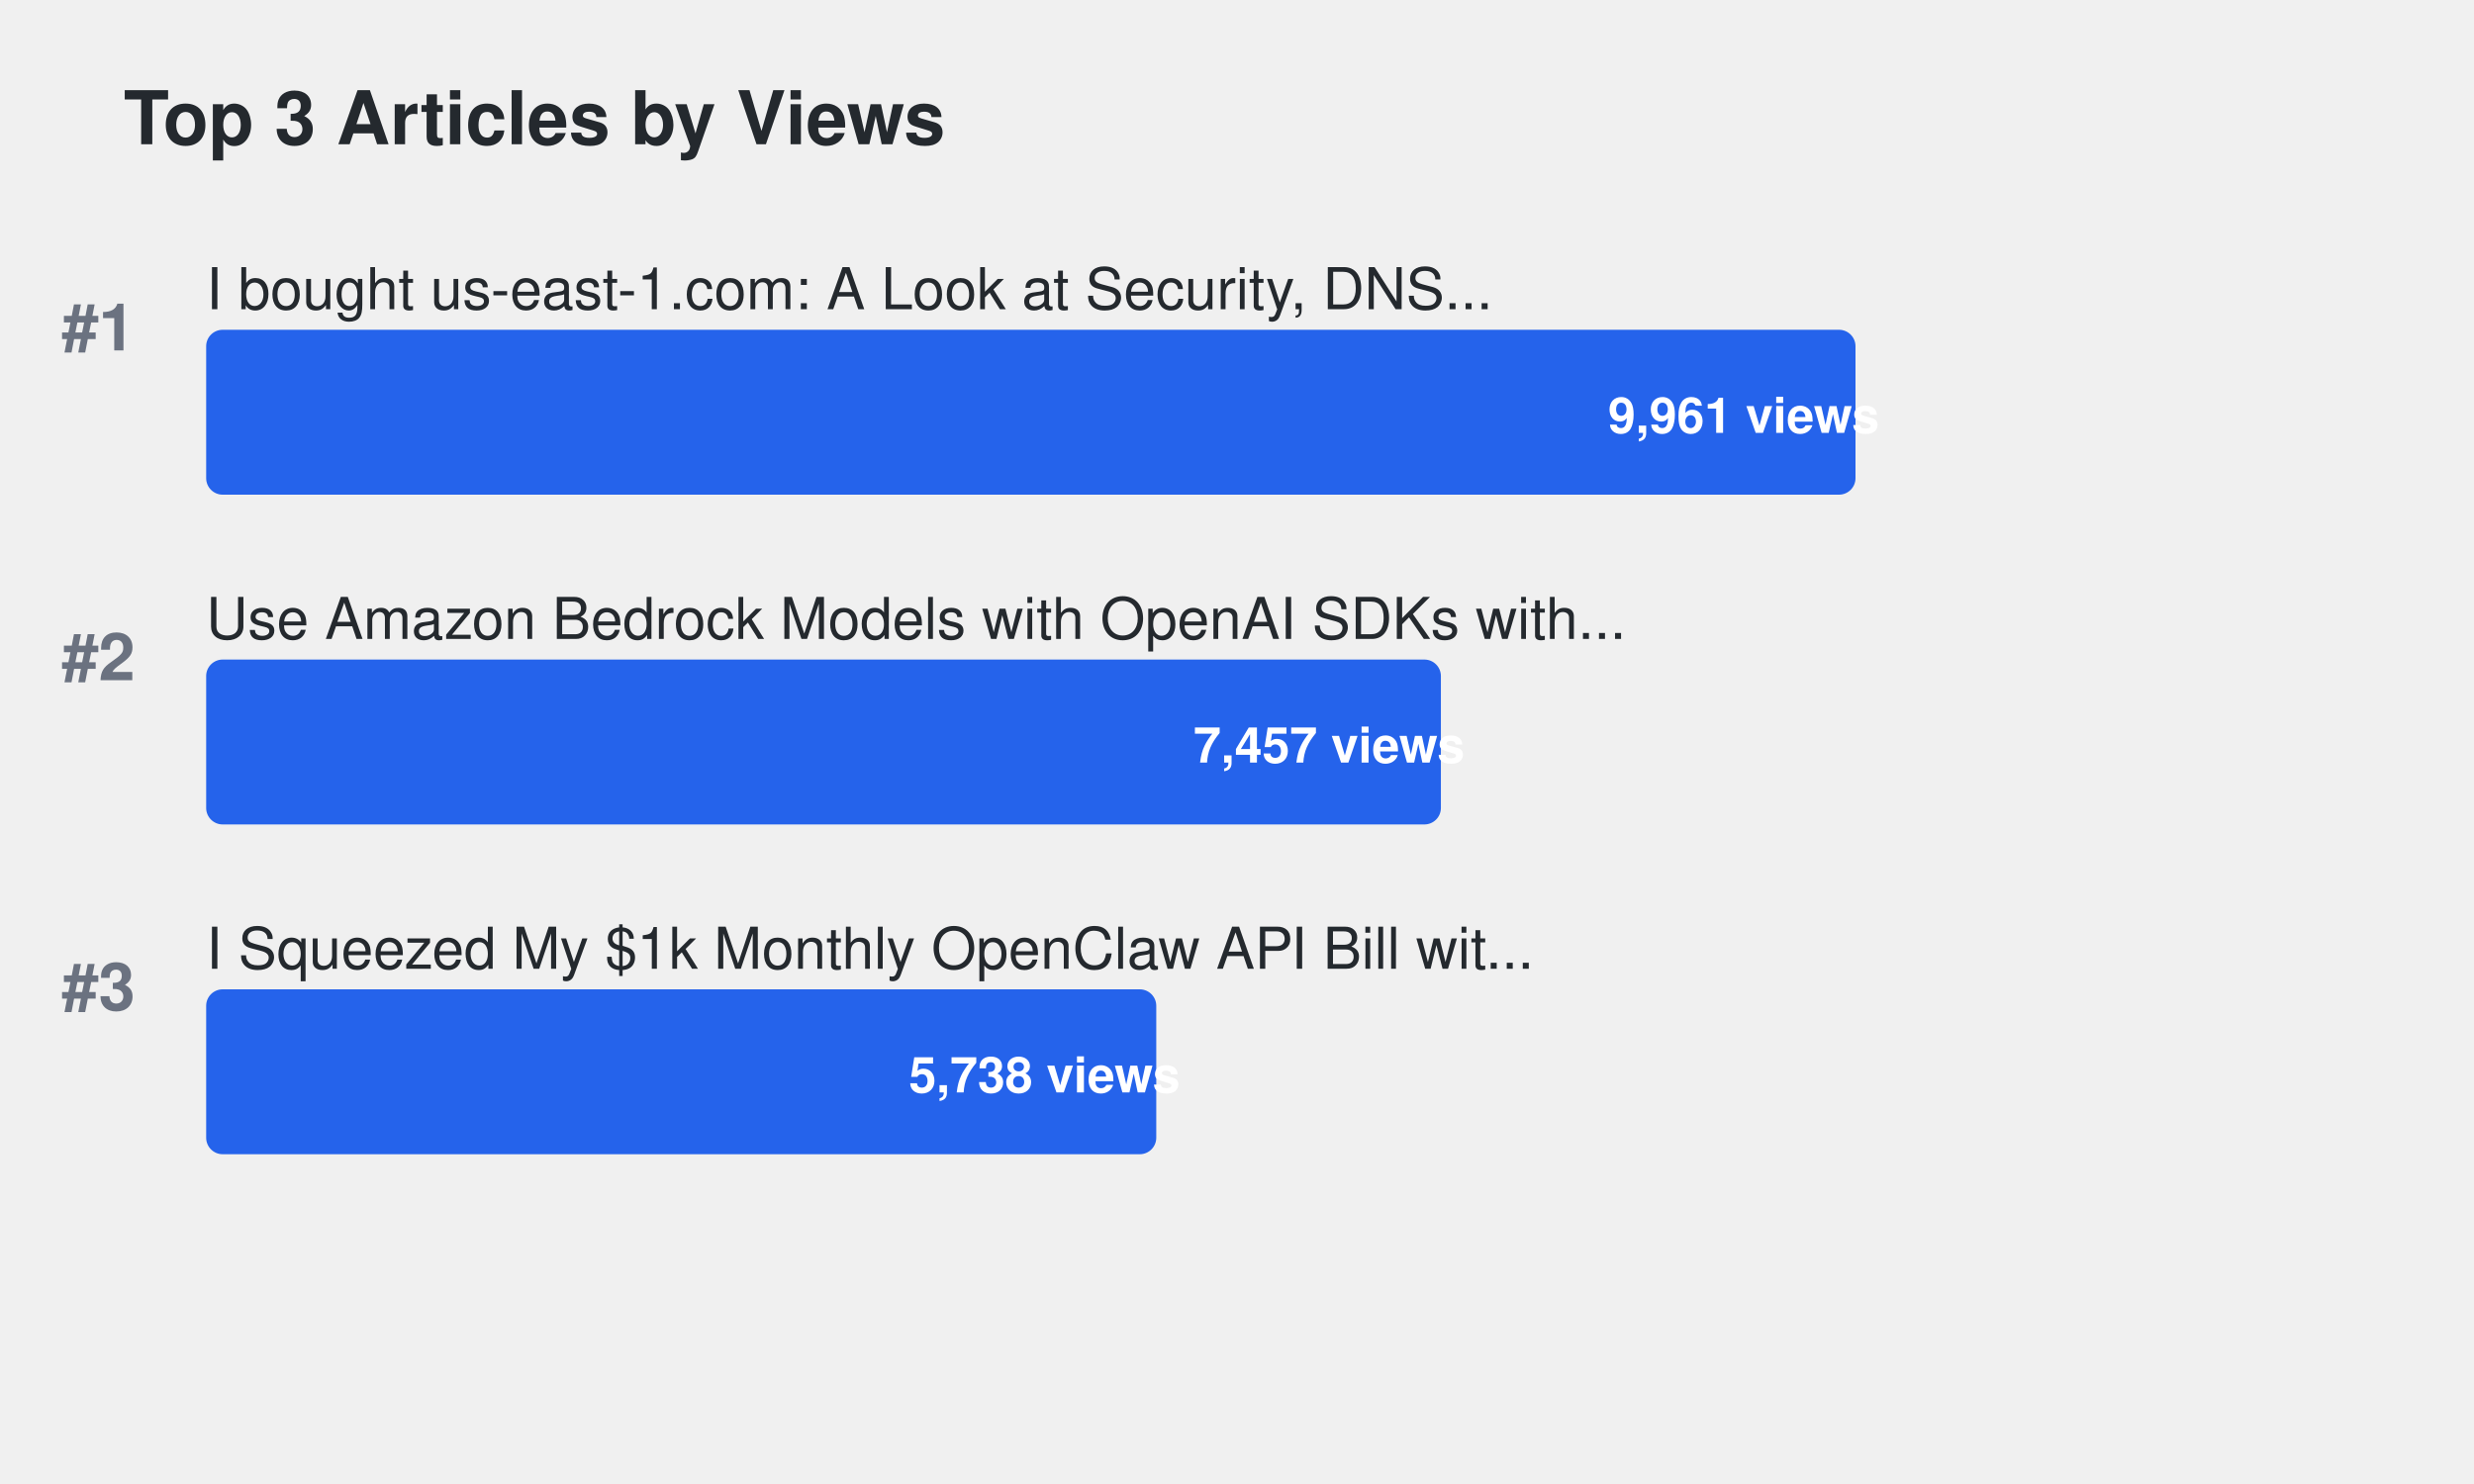
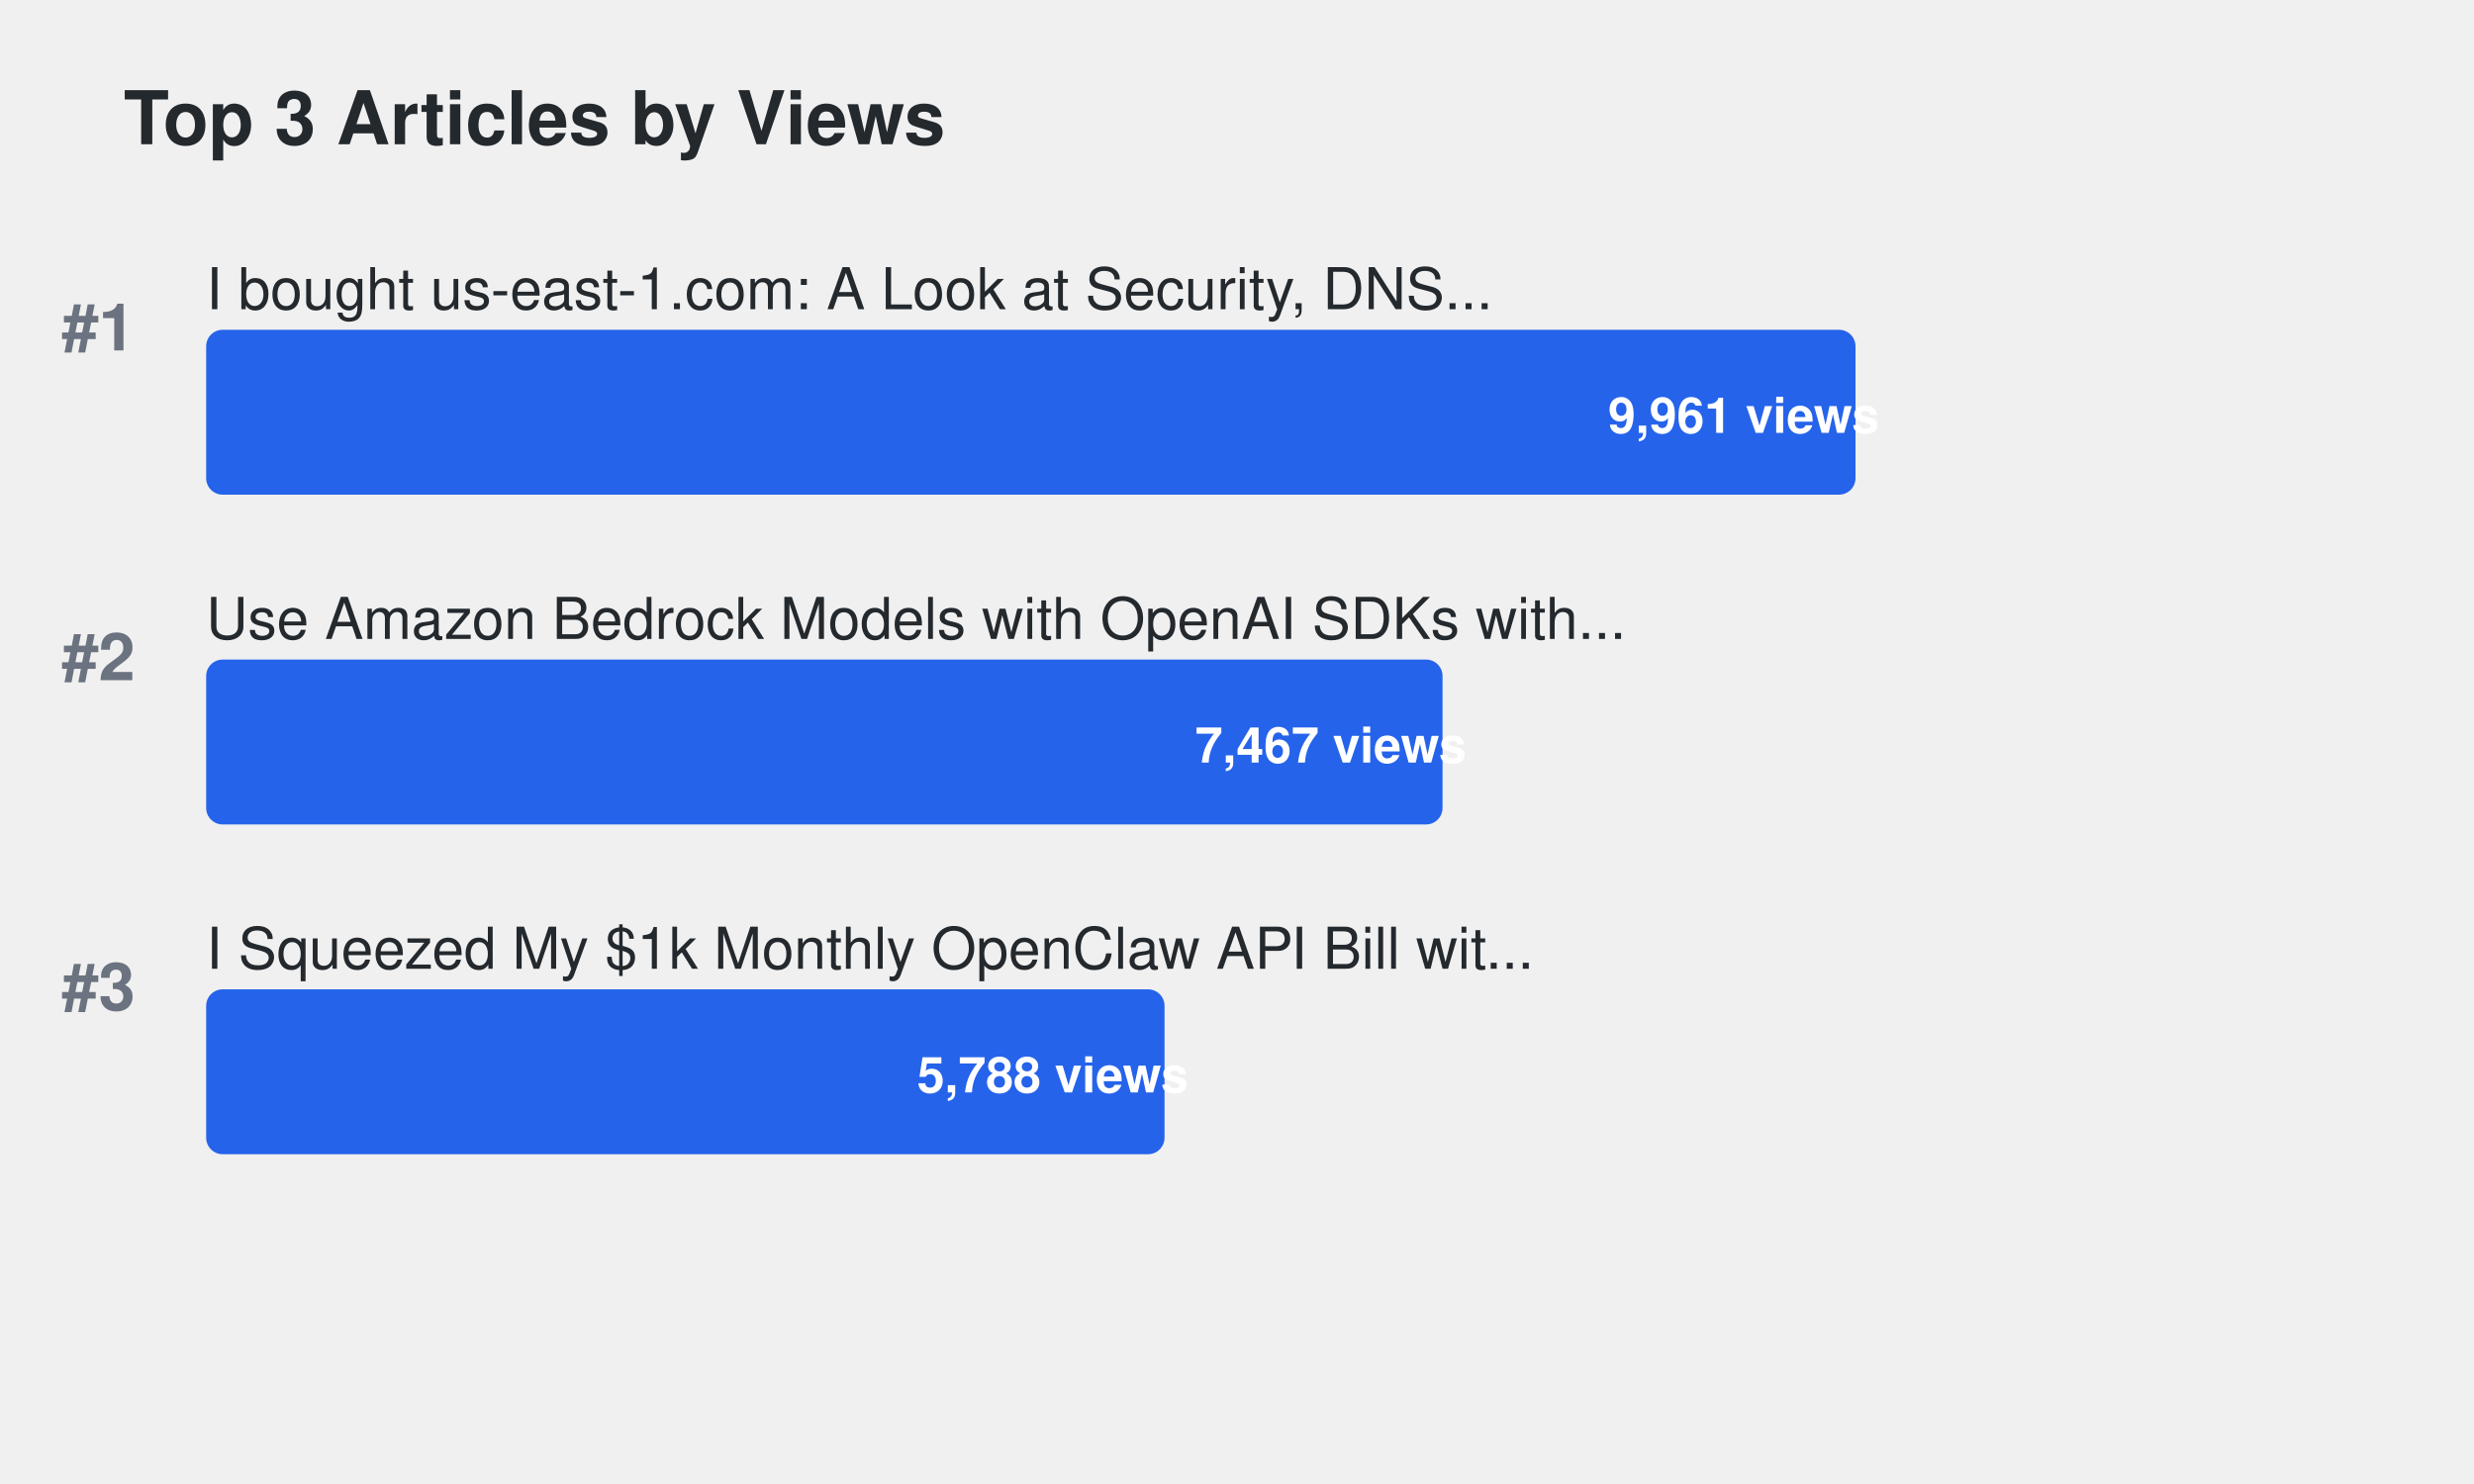
<svg xmlns="http://www.w3.org/2000/svg" width="600" height="360">
  <defs>
    <style>
.title { font-family: -apple-system, BlinkMacSystemFont, "Segoe UI", Helvetica, Arial, sans-serif; font-size: 18px; font-weight: 600; fill: #24292e; }
.article-title { font-family: -apple-system, BlinkMacSystemFont, "Segoe UI", Helvetica, Arial, sans-serif; font-size: 14px; font-weight: 500; fill: #24292e; }
.metric-value { font-family: -apple-system, BlinkMacSystemFont, "Segoe UI", Helvetica, Arial, sans-serif; font-size: 12px; font-weight: 600; fill: #ffffff; }
.rank { font-family: -apple-system, BlinkMacSystemFont, "Segoe UI", Helvetica, Arial, sans-serif; font-size: 16px; font-weight: 700; fill: #6b7280; }
.bar { rx: 4; ry: 4; }
.bar:hover { opacity: 0.8; cursor: pointer; }
a { text-decoration: none; }
a:hover .article-title { fill: #0969da; text-decoration: underline; }
a:hover .bar { opacity: 0.9; }
</style>
  </defs>
  <text x="30" y="35" class="title">Top 3 Articles by Views</text>
  <text x="15" y="85" class="rank">#1</text>
  <a href="https://dev.to/aws-builders/i-bought-us-east-1com-a-look-at-security-dns-traffic-and-protecting-aws-users-15ng" target="_blank">
    <text x="50" y="75" class="article-title">I bought us-east-1.com: A Look at Security, DNS...</text>
    <rect x="50" y="80" width="400.0" height="40" fill="#2563eb" class="bar">
</rect>
    <text x="390.0" y="105" class="metric-value" fill="#ffffff">9,961 views</text>
  </a>
  <text x="15" y="165" class="rank">#2</text>
  <a href="https://dev.to/aws-builders/use-amazon-bedrock-models-via-an-openai-api-compatible-serverless-endpoint-now-without-fixed-cost-5hf5" target="_blank">
    <text x="50" y="155" class="article-title">Use Amazon Bedrock Models with OpenAI SDKs with...</text>
-     <rect x="50" y="160" width="299.448" height="40" fill="#2563eb" class="bar">
+     <rect x="50" y="160" width="299.849" height="40" fill="#2563eb" class="bar">
</rect>
-     <text x="289.448" y="185" class="metric-value" fill="#ffffff">7,457 views</text>
+     <text x="289.849" y="185" class="metric-value" fill="#ffffff">7,467 views</text>
  </a>
  <text x="15" y="245" class="rank">#3</text>
  <a href="https://dev.to/aws-builders/i-squeezed-my-1k-monthly-openclaw-api-bill-with-20month-in-aws-credits-heres-the-exact-setup-3gj4" target="_blank">
    <text x="50" y="235" class="article-title">I Squeezed My $1k Monthly OpenClaw API Bill wit...</text>
-     <rect x="50" y="240" width="230.419" height="40" fill="#2563eb" class="bar">
+     <rect x="50" y="240" width="232.426" height="40" fill="#2563eb" class="bar">
</rect>
-     <text x="220.419" y="265" class="metric-value" fill="#ffffff">5,738 views</text>
+     <text x="222.426" y="265" class="metric-value" fill="#ffffff">5,788 views</text>
  </a>
</svg>
